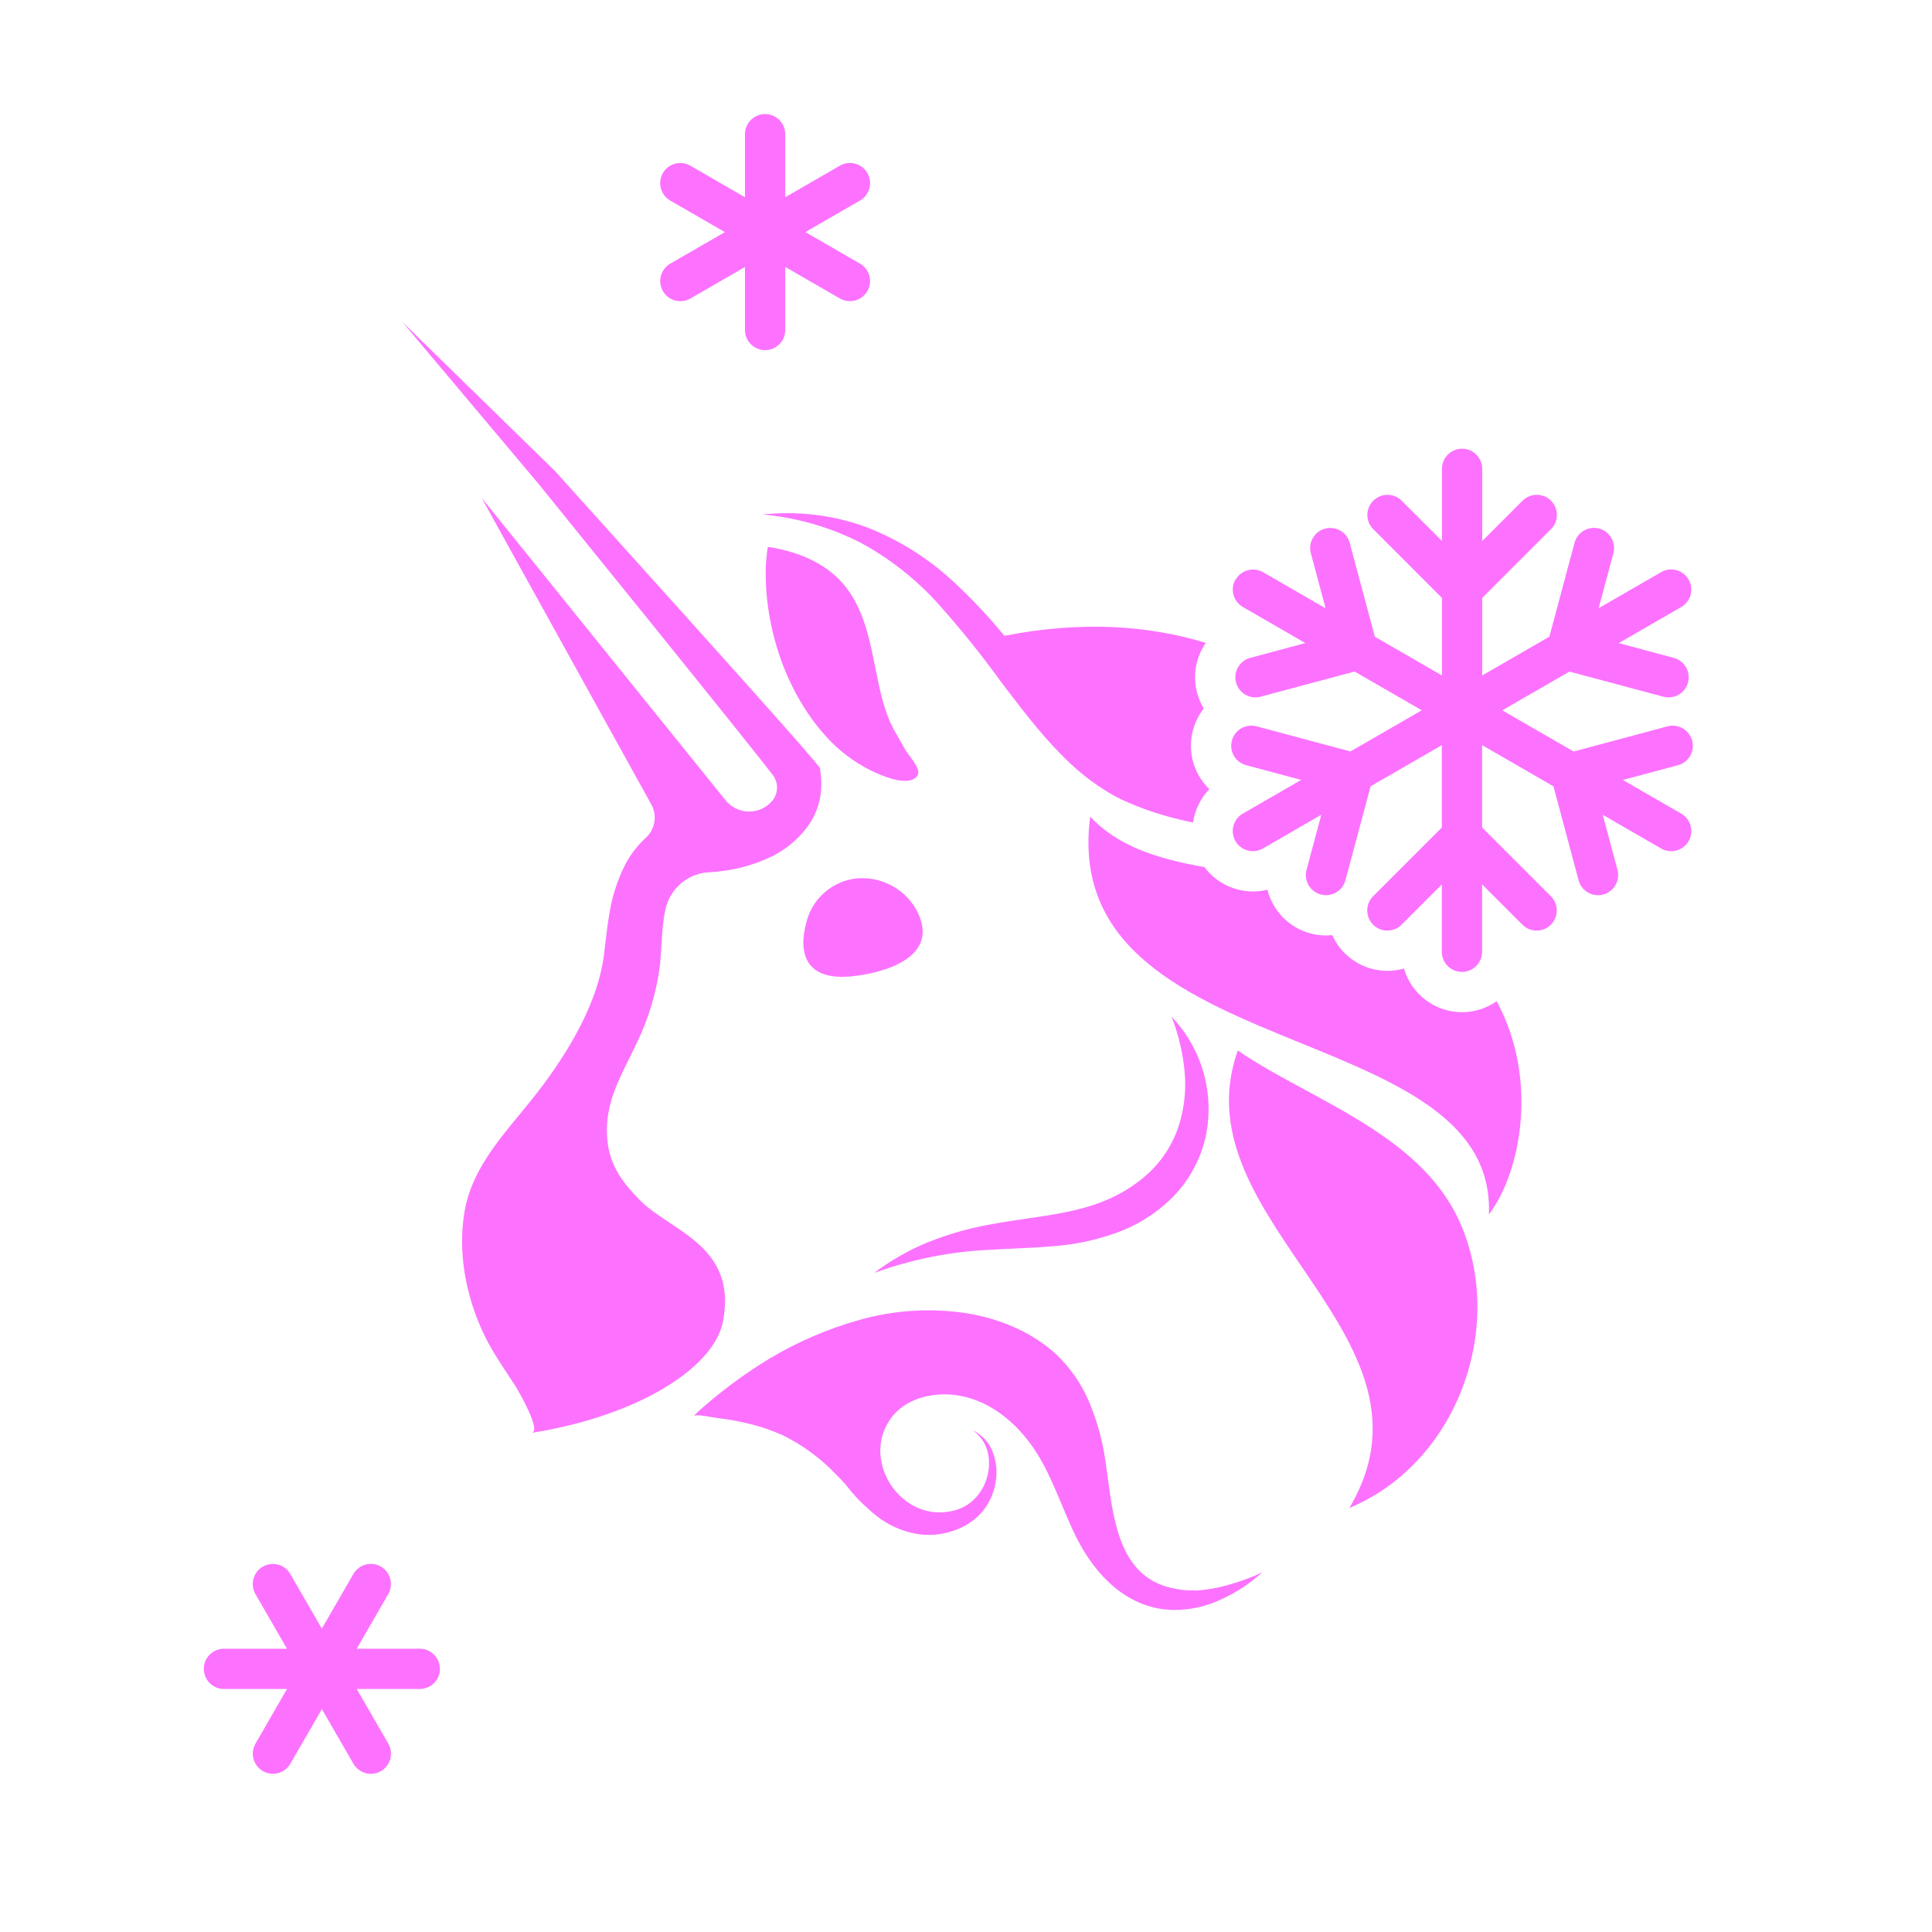
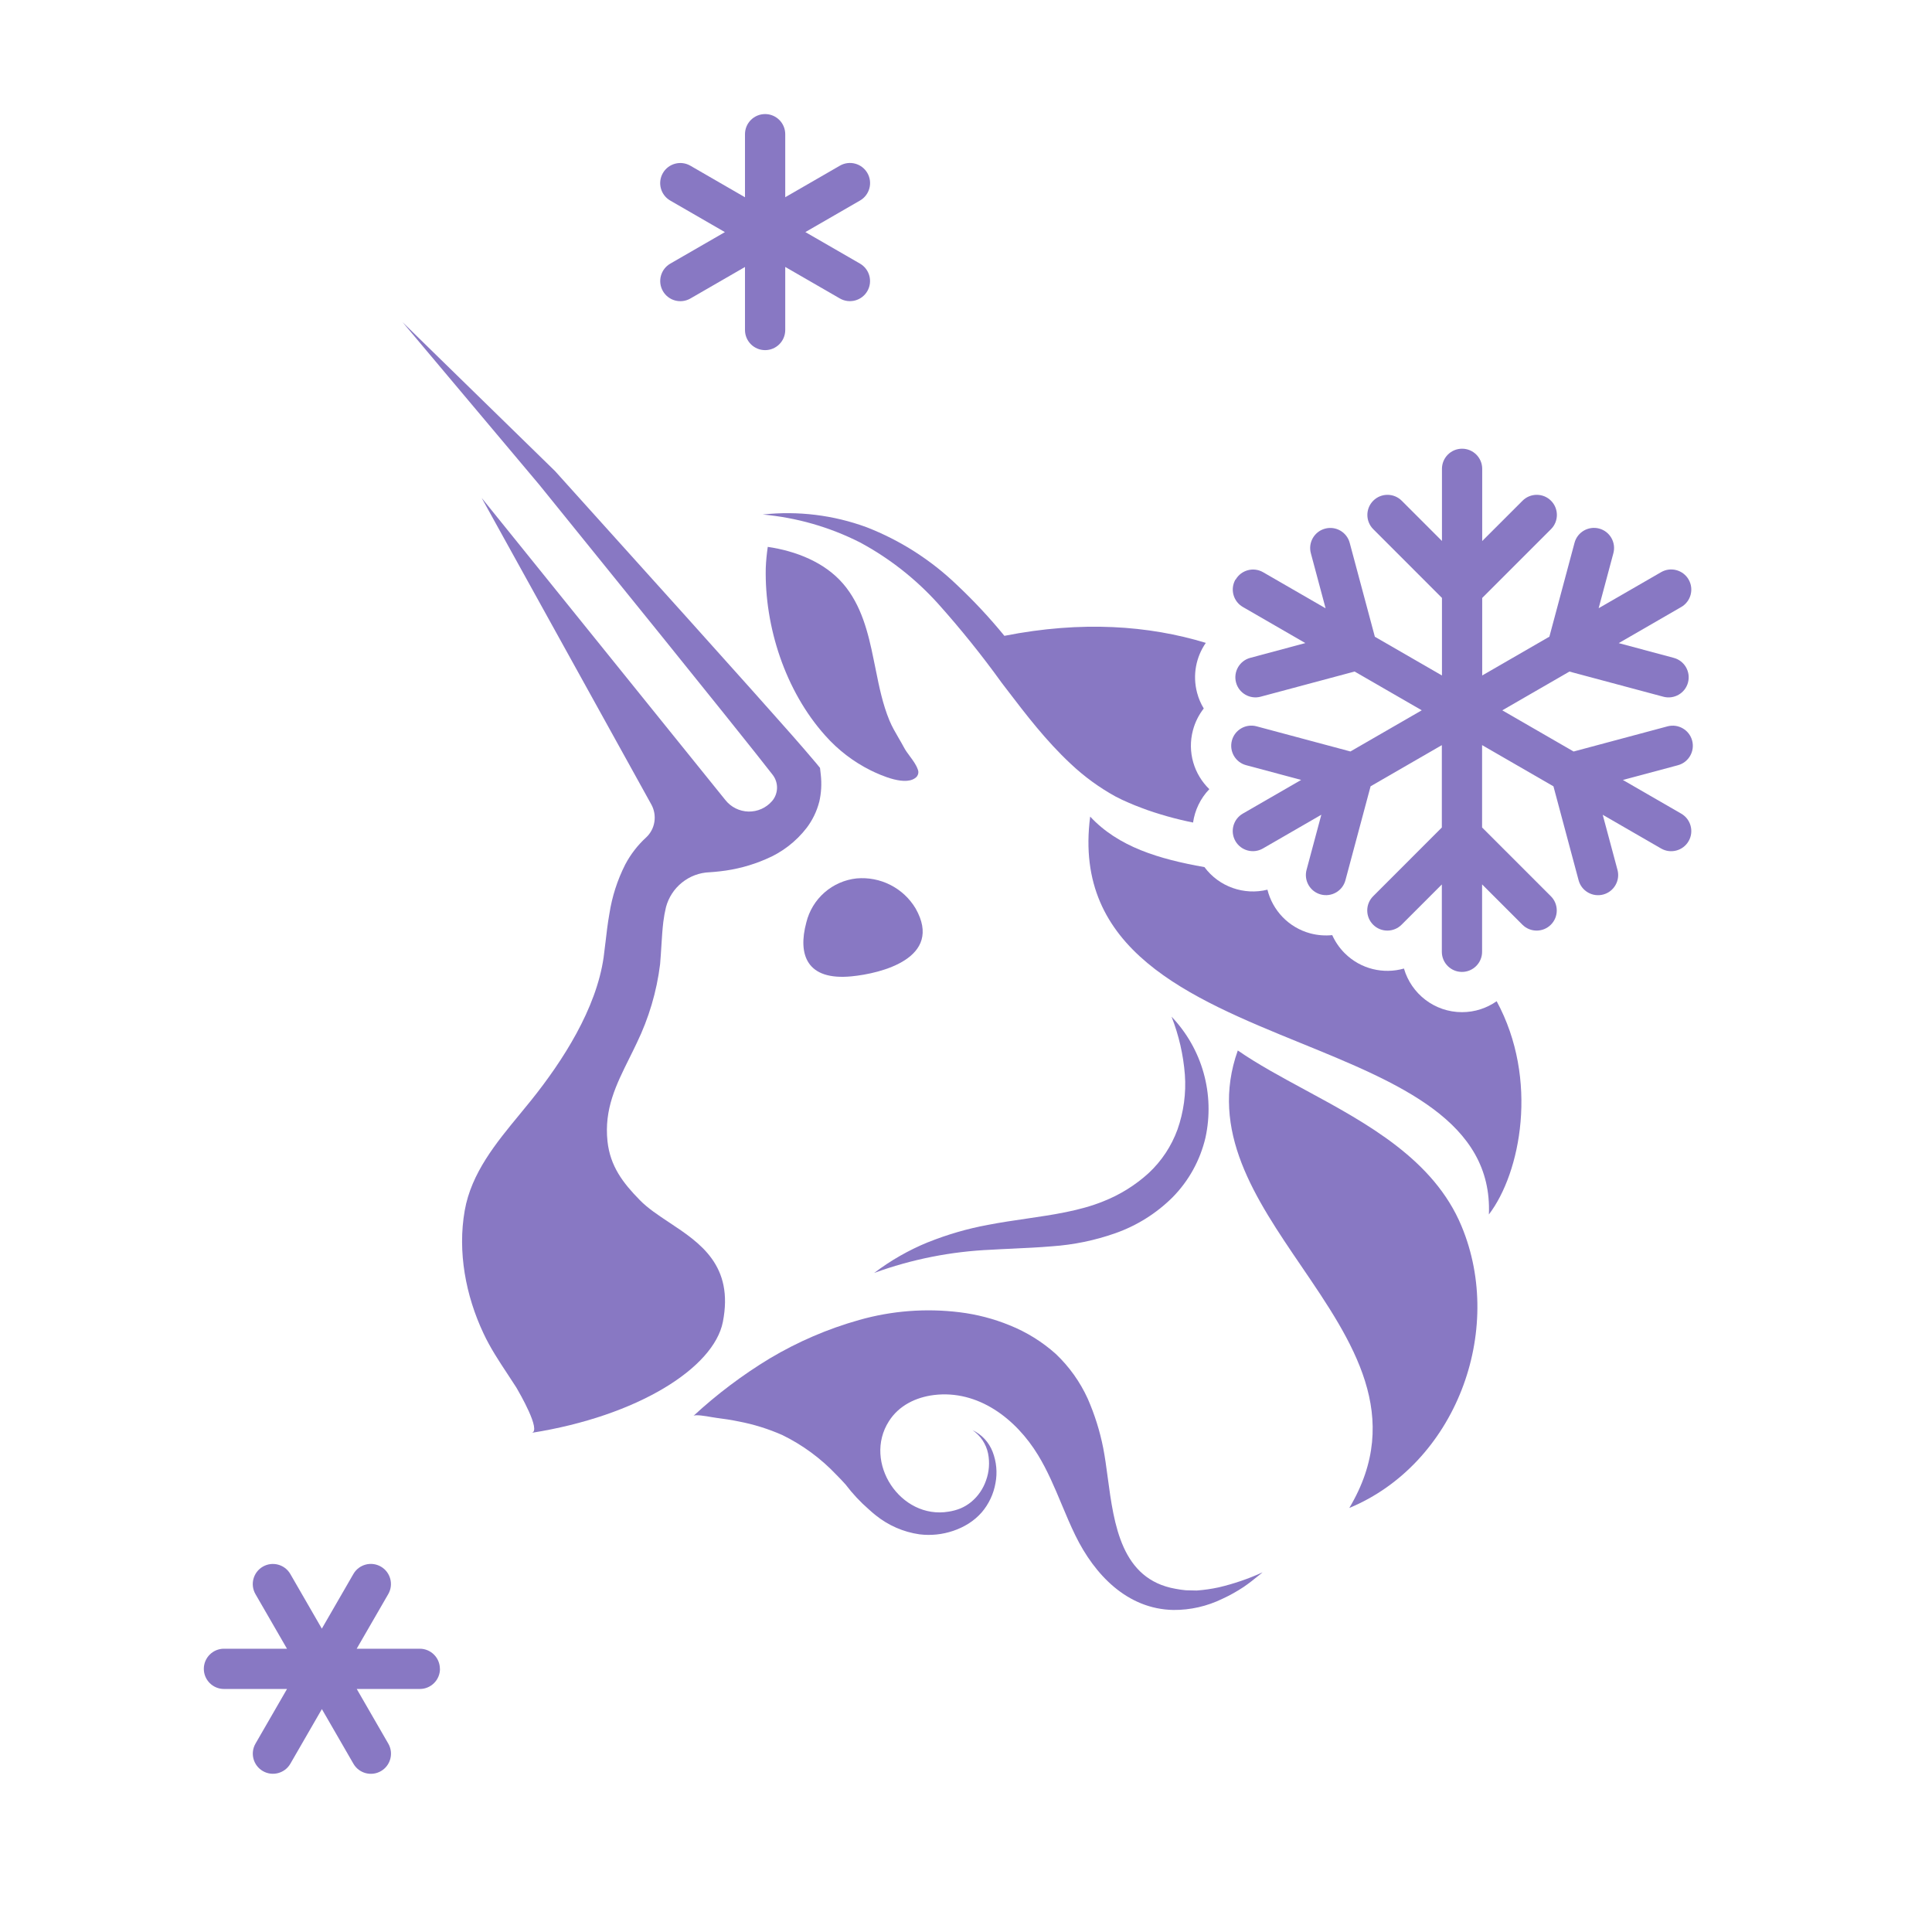
<svg xmlns="http://www.w3.org/2000/svg" fill="none" height="48" viewBox="0 0 48 48" width="48">
-   <g fill="#fc72ff">
+   <g fill="#8878c3">
    <path d="m19.509 3.334c0-.276-.224-.5-.5-.5-.276 0-.5.224-.5.5v1.567l-1.357-.784c-.239-.138-.545-.056-.683.183-.138.239-.056.545.183.683l1.358.784-1.357.783c-.239.138-.321.444-.183.683.138.239.444.321.683.183l1.356-.783v1.566c0 .276.224.5.5.5.276 0 .5-.224.5-.5v-1.567l1.357.783c.239.138.545.056.683-.183.138-.239.056-.545-.183-.683l-1.357-.783 1.358-.784c.239-.138.321-.444.183-.683-.138-.239-.444-.321-.683-.183l-1.358.784z" />
    <path d="m20.353 19.924c-.06.231-.164.447-.307.638-.266.347-.619.618-1.022.785-.362.157-.747.258-1.139.301-.079.01-.161.016-.24.022l-.018.001c-.249.009-.488.099-.682.255-.195.156-.334.37-.399.612-.029.12-.051.242-.066.365-.022.184-.034.373-.047.578l-0.0.003c-.009.147-.019.302-.033.47-.084.682-.281 1.344-.581 1.962-.061.13-.124.256-.185.379-.329.662-.626 1.26-.541 2.061.067.617.382 1.031.8 1.457.198.204.461.378.734.559l.001.001c.765.506 1.608 1.065 1.331 2.472-.227 1.14-2.109 2.336-4.753 2.754.256-.039-.308-1.006-.371-1.115l-.004-.007c-.071-.112-.144-.223-.217-.333l-.008-.012c-.214-.324-.427-.647-.594-1.005-.442-.939-.647-2.024-.466-3.053.164-.93.776-1.674 1.366-2.389.096-.117.192-.233.285-.349.789-.984 1.616-2.273 1.8-3.551.015-.111.029-.232.044-.359l.001-.004c.026-.227.054-.473.098-.719.066-.427.199-.841.394-1.225.133-.252.309-.48.519-.672.11-.102.182-.238.205-.387.023-.148-.003-.3-.076-.432l-4.215-7.616 6.055 7.506c.069.087.156.158.255.207s.208.076.319.079c.111.002.221-.02.322-.065.101-.045.191-.112.264-.196.077-.09.12-.203.123-.322.003-.118-.035-.234-.107-.328-.277-.356-.565-.716-.852-1.075l-.014-.017c-.118-.147-.236-.295-.353-.442l-1.524-1.894-3.058-3.782-3.396-4.038 3.788 3.699 3.255 3.615 1.624 1.812c.148.167.296.333.444.499l.004.004c.39.437.779.874 1.169 1.337l.088.108.019.168c.026.228.013.458-.039.681z" />
    <path d="m30.046 19.606c-.222.23-.36.522-.405.83-.217-.044-.434-.096-.649-.157-.215-.062-.431-.129-.639-.21-.108-.039-.208-.081-.315-.127-.107-.045-.216-.097-.323-.153-.405-.223-.781-.497-1.117-.815-.611-.571-1.102-1.213-1.584-1.844l-.124-.162c-.493-.685-1.022-1.342-1.584-1.97-.555-.615-1.211-1.13-1.94-1.522-.754-.382-1.574-.617-2.415-.693.873-.095 1.756.013 2.58.316.832.324 1.592.809 2.238 1.428.422.397.818.821 1.185 1.27 1.923-.38 3.591-.256 5.004.175-.242.35-.334.799-.216 1.242.037.14.093.27.165.388-.121.155-.214.336-.268.538-.146.545.028 1.1.406 1.466z" />
    <path d="m36.99 30.174c.789-1.03 1.248-3.355.194-5.299-.244.171-.541.272-.861.272-.684 0-1.261-.458-1.442-1.084-.506.144-1.074.017-1.473-.382-.133-.133-.236-.286-.309-.448-.177.018-.361.005-.543-.043-.545-.146-.94-.575-1.067-1.086-.578.144-1.201-.07-1.565-.561-1.133-.201-2.138-.502-2.839-1.255-.432 3.318 2.468 4.5 5.24 5.63 2.43.991 4.763 1.942 4.666 4.257z" />
    <path d="m21.155 24.257c.732-.07 2.291-.453 1.594-1.685-.15-.251-.367-.454-.627-.586-.26-.132-.551-.188-.842-.162-.294.032-.572.154-.795.349s-.381.455-.452.744c-.217.806.013 1.448 1.122 1.34z" />
    <path d="m20.945 14.501c-.459-.533-1.171-.812-1.87-.914-.026.175-.043.351-.05.527-.031 1.454.483 3.05 1.477 4.16.318.359.702.653 1.13.866.248.121.905.422 1.149.151.018-.025.03-.054.034-.085s-.001-.062-.013-.09c-.04-.116-.118-.221-.196-.326-.055-.074-.11-.148-.15-.225-.041-.077-.085-.153-.129-.228-.083-.142-.165-.283-.229-.437-.167-.403-.254-.831-.34-1.258l-0-.001c-.017-.085-.035-.171-.053-.257-.133-.659-.302-1.352-.761-1.885z" />
    <path d="m30.753 26.098c-.712 1.996.436 3.682 1.578 5.359 1.277 1.875 2.546 3.737 1.192 6.008 2.63-1.091 3.879-4.387 2.788-7.003-.688-1.654-2.346-2.551-3.884-3.383-.597-.323-1.176-.636-1.674-.98z" />
    <path d="m23.055 30.863c-.477.195-.926.452-1.337.763.935-.341 1.916-.535 2.909-.577.178-.011.357-.019.537-.027l.011-.001c.315-.015.634-.029.961-.057.537-.037 1.067-.146 1.574-.325.532-.187 1.016-.49 1.418-.888.406-.41.69-.925.822-1.488.116-.532.1-1.084-.047-1.608-.147-.524-.421-1.003-.796-1.396.181.462.293.948.331 1.443.033.461-.03.923-.183 1.359-.15.413-.395.784-.716 1.083-.331.302-.714.54-1.13.704-.579.234-1.233.33-1.915.43-.311.045-.628.092-.945.153-.511.094-1.011.239-1.494.433z" />
    <path clip-rule="evenodd" d="m31.319 39.105-.051.041c-.119.096-.239.193-.369.281-.168.111-.344.21-.527.294-.381.186-.799.282-1.222.278-1.147-.022-1.957-.879-2.431-1.848-.124-.254-.234-.516-.343-.777-.175-.419-.351-.838-.587-1.225-.548-.899-1.487-1.624-2.586-1.49-.448.056-.869.259-1.117.649-.655 1.021.286 2.451 1.485 2.248.102-.016.202-.043.297-.082.095-.041.184-.095.264-.161.168-.14.294-.324.365-.53.079-.216.096-.449.051-.674-.049-.235-.188-.442-.386-.577.231.108.41.302.501.541.094.246.119.513.07.772-.047.27-.165.522-.343.73-.094.107-.203.2-.323.276-.119.075-.247.136-.38.181-.271.093-.559.123-.843.088-.399-.057-.774-.221-1.088-.474-.058-.046-.114-.094-.168-.144-.213-.185-.407-.392-.578-.618-.077-.085-.155-.169-.236-.249-.384-.405-.838-.738-1.338-.982-.345-.152-.707-.265-1.077-.336-.186-.039-.375-.067-.564-.091-.019-.002-.056-.008-.101-.016l-.008-.001c-.157-.028-.414-.072-.459-.03.583-.539 1.218-1.018 1.897-1.429.697-.415 1.444-.737 2.224-.956.808-.229 1.654-.294 2.488-.192.429.052.85.161 1.25.325.419.168.807.409 1.144.71.334.316.604.695.795 1.114.172.393.301.803.384 1.224.044.227.078.475.112.733.157 1.174.339 2.529 1.684 2.765.086.017.172.029.259.037l.268.006c.184-.013.368-.04.548-.079.374-.088.739-.213 1.089-.373zm-10.141-2.033c-.033-.036-.066-.073-.098-.11z" fill-rule="evenodd" />
    <path d="m30.695 14.397c-.138.239-.056.545.183.683l1.553.897-1.368.367c-.267.071-.425.346-.354.612.071.267.346.425.612.353l2.334-.625 1.668.963-1.772 1.023-2.333-.625c-.267-.071-.541.087-.612.354-.071.267.087.541.354.612l1.367.366-1.45.837c-.239.138-.321.444-.183.683.138.239.444.321.683.183l1.451-.838-.367 1.369c-.071.267.087.541.354.612.267.071.541-.087.612-.354l.625-2.334 1.77-1.022v2.046l-1.707 1.708c-.195.195-.195.512 0.0.707.195.195.512.195.707-0l1-1v1.673c0 .276.224.5.5.5s.5-.224.5-.5v-1.675l1.002 1.002c.195.195.512.195.707 0 .195-.195.195-.512-0-.707l-1.709-1.709v-2.046l1.773 1.024.625 2.334c.071.267.346.425.612.354.267-.071.425-.346.354-.612l-.367-1.369 1.451.838c.239.138.545.056.683-.183.138-.239.056-.545-.183-.683l-1.45-.837 1.367-.366c.267-.071.425-.346.354-.612-.071-.267-.346-.425-.612-.354l-2.333.625-1.772-1.023 1.668-.963 2.334.625c.267.071.541-.087.612-.353.071-.267-.087-.541-.353-.612l-1.368-.367 1.553-.897c.239-.138.321-.444.183-.683-.138-.239-.444-.321-.683-.183l-1.552.896.366-1.367c.071-.267-.087-.541-.353-.612s-.541.087-.612.353l-.625 2.333-1.669.964v-1.926l1.709-1.709c.195-.195.195-.512 0-.707-.195-.195-.512-.195-.707-0l-1.002 1.002v-1.794c0-.276-.224-.5-.5-.5s-.5.224-.5.5v1.792l-1-1c-.195-.195-.512-.195-.707-0-.195.195-.195.512-0.0.707l1.707 1.708v1.927l-1.667-.962-.625-2.333c-.071-.267-.346-.425-.612-.353-.267.071-.425.346-.353.612l.366 1.367-1.552-.896c-.239-.138-.545-.056-.683.183z" />
    <path d="m10.931 41.462c0 .276-.224.5-.5.5h-1.568l.784 1.358c.138.239.056.545-.183.683-.239.138-.545.056-.683-.183l-.784-1.358-.783 1.357c-.138.239-.444.321-.683.183-.239-.138-.321-.444-.183-.683l.783-1.357h-1.567c-.276 0-.5-.224-.5-.5 0-.276.224-.5.5-.5h1.566l-.783-1.356c-.138-.239-.056-.545.183-.683.239-.138.545-.056.683.183l.783 1.357.784-1.358c.138-.239.444-.321.683-.183s.321.444.183.683l-.784 1.357h1.567c.276 0 .5.224.5.5z" />
  </g>
</svg>
